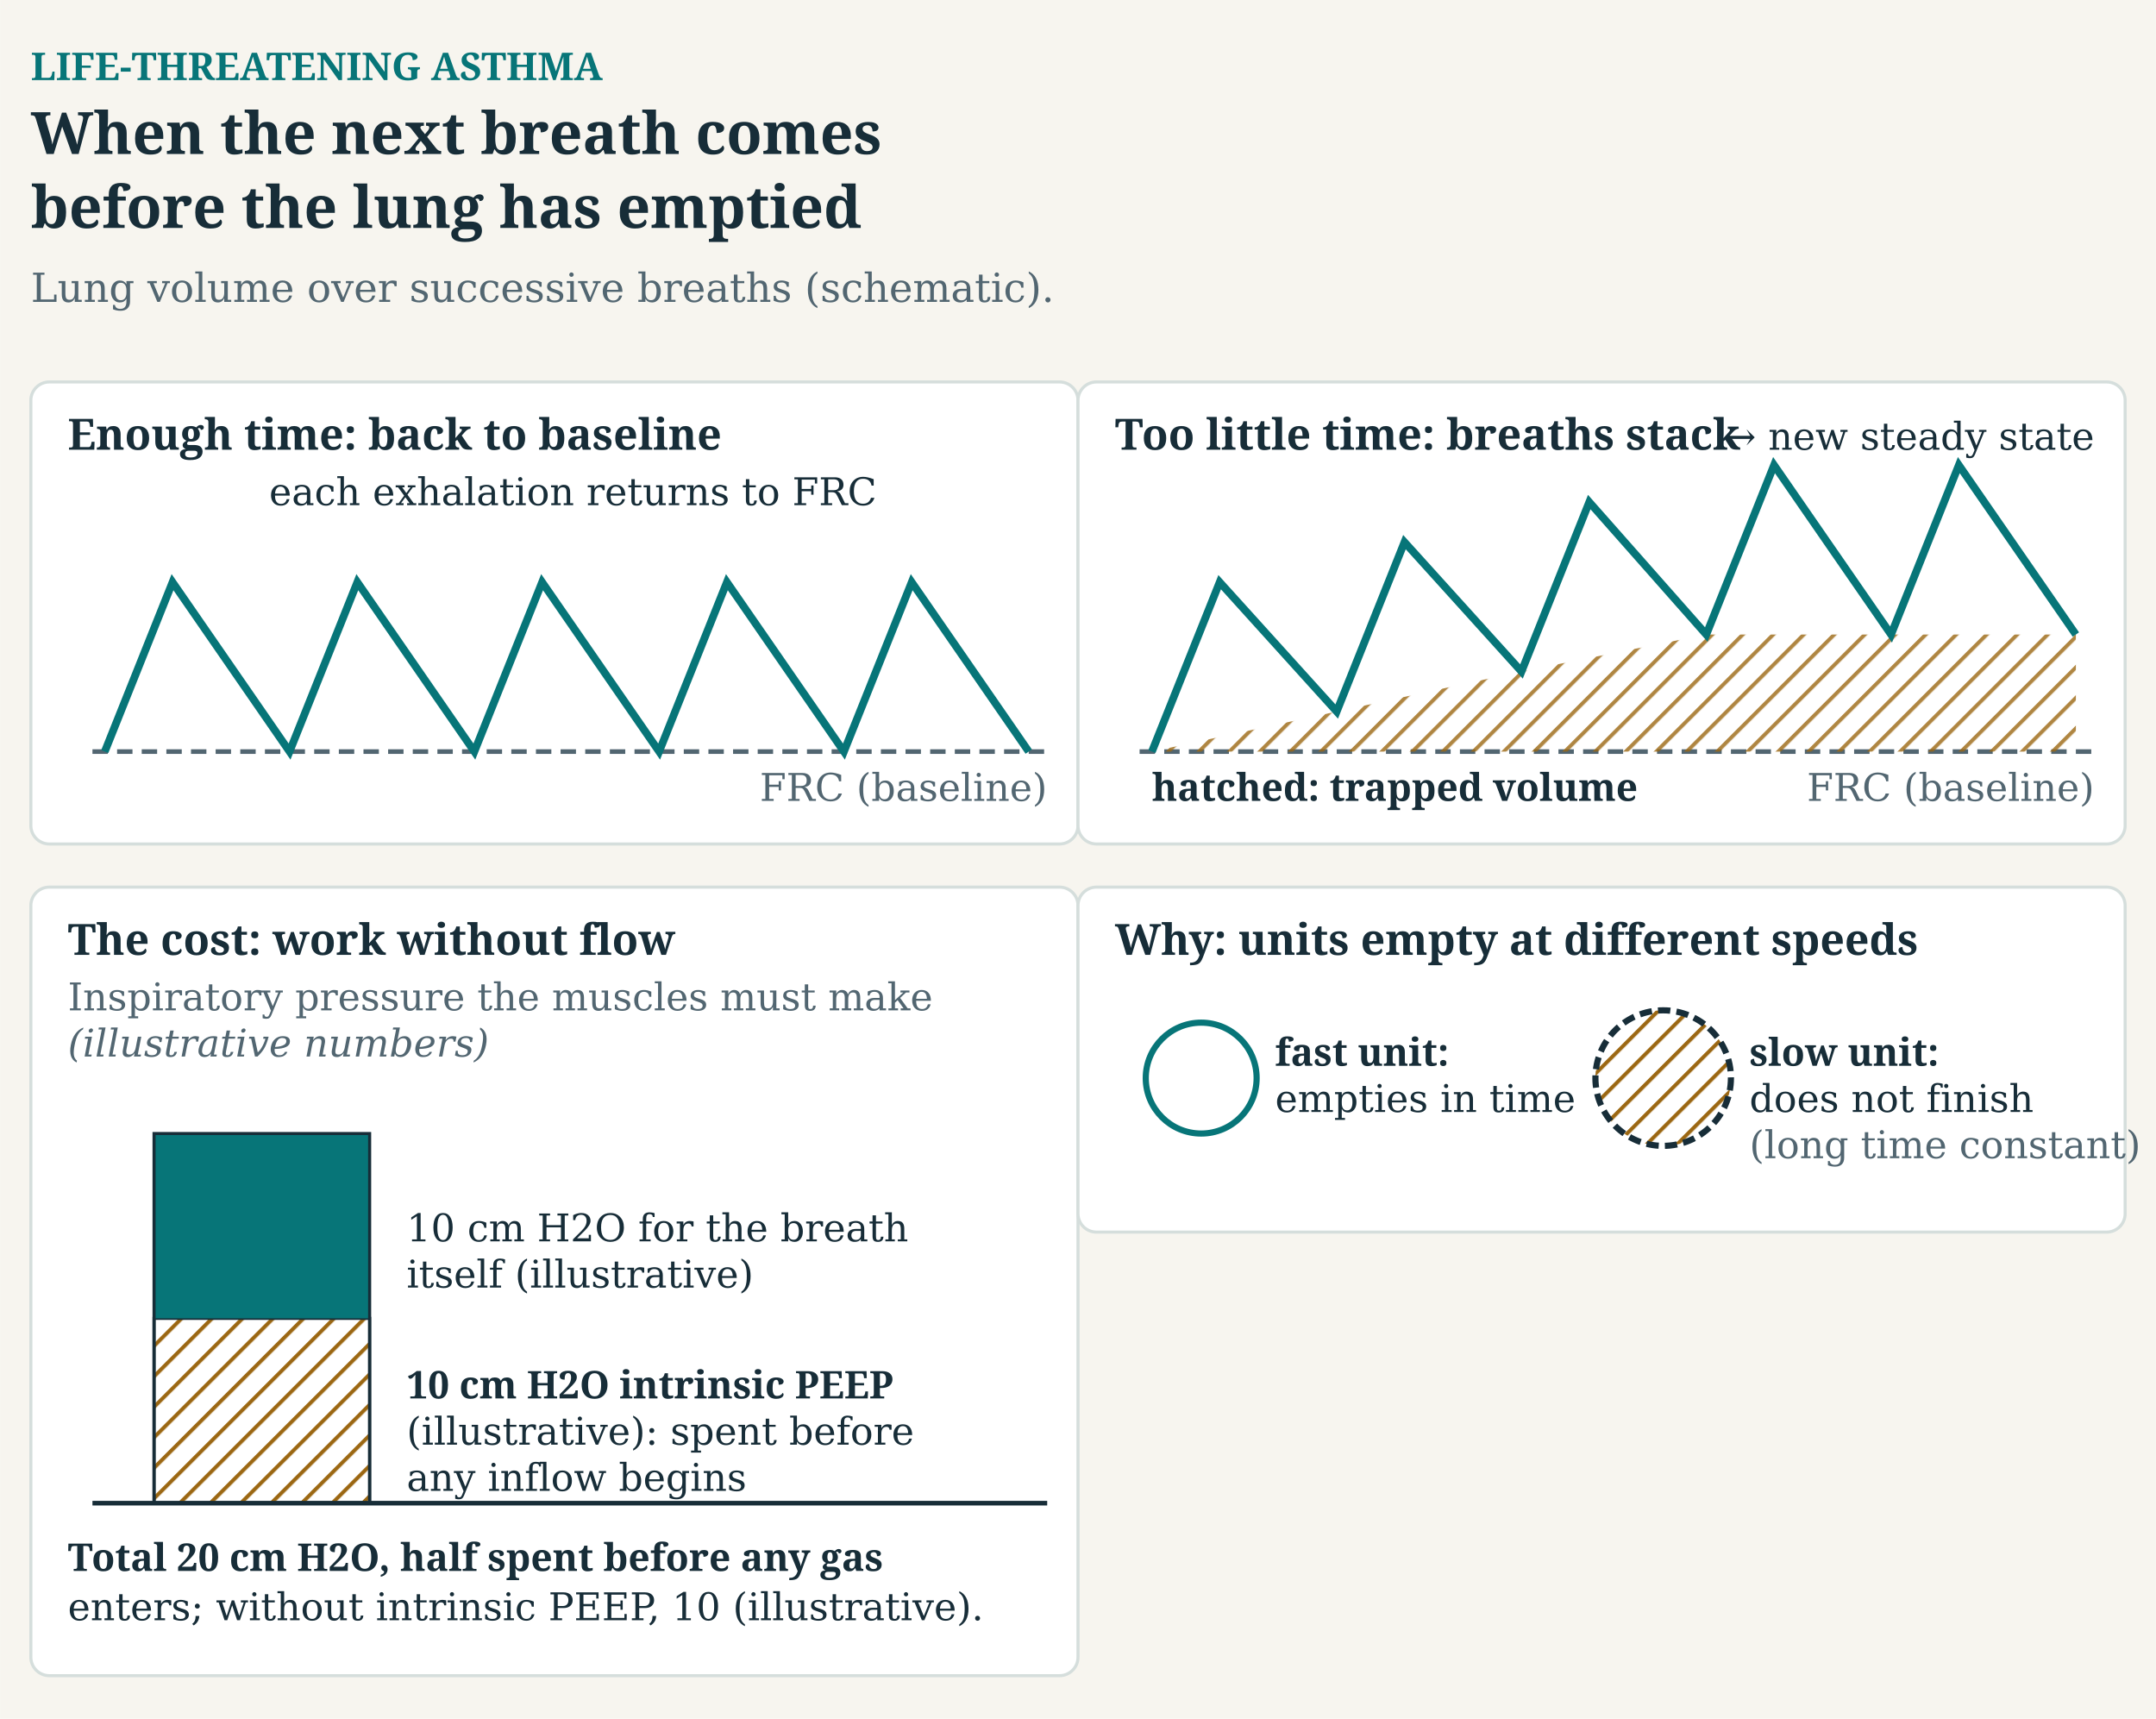
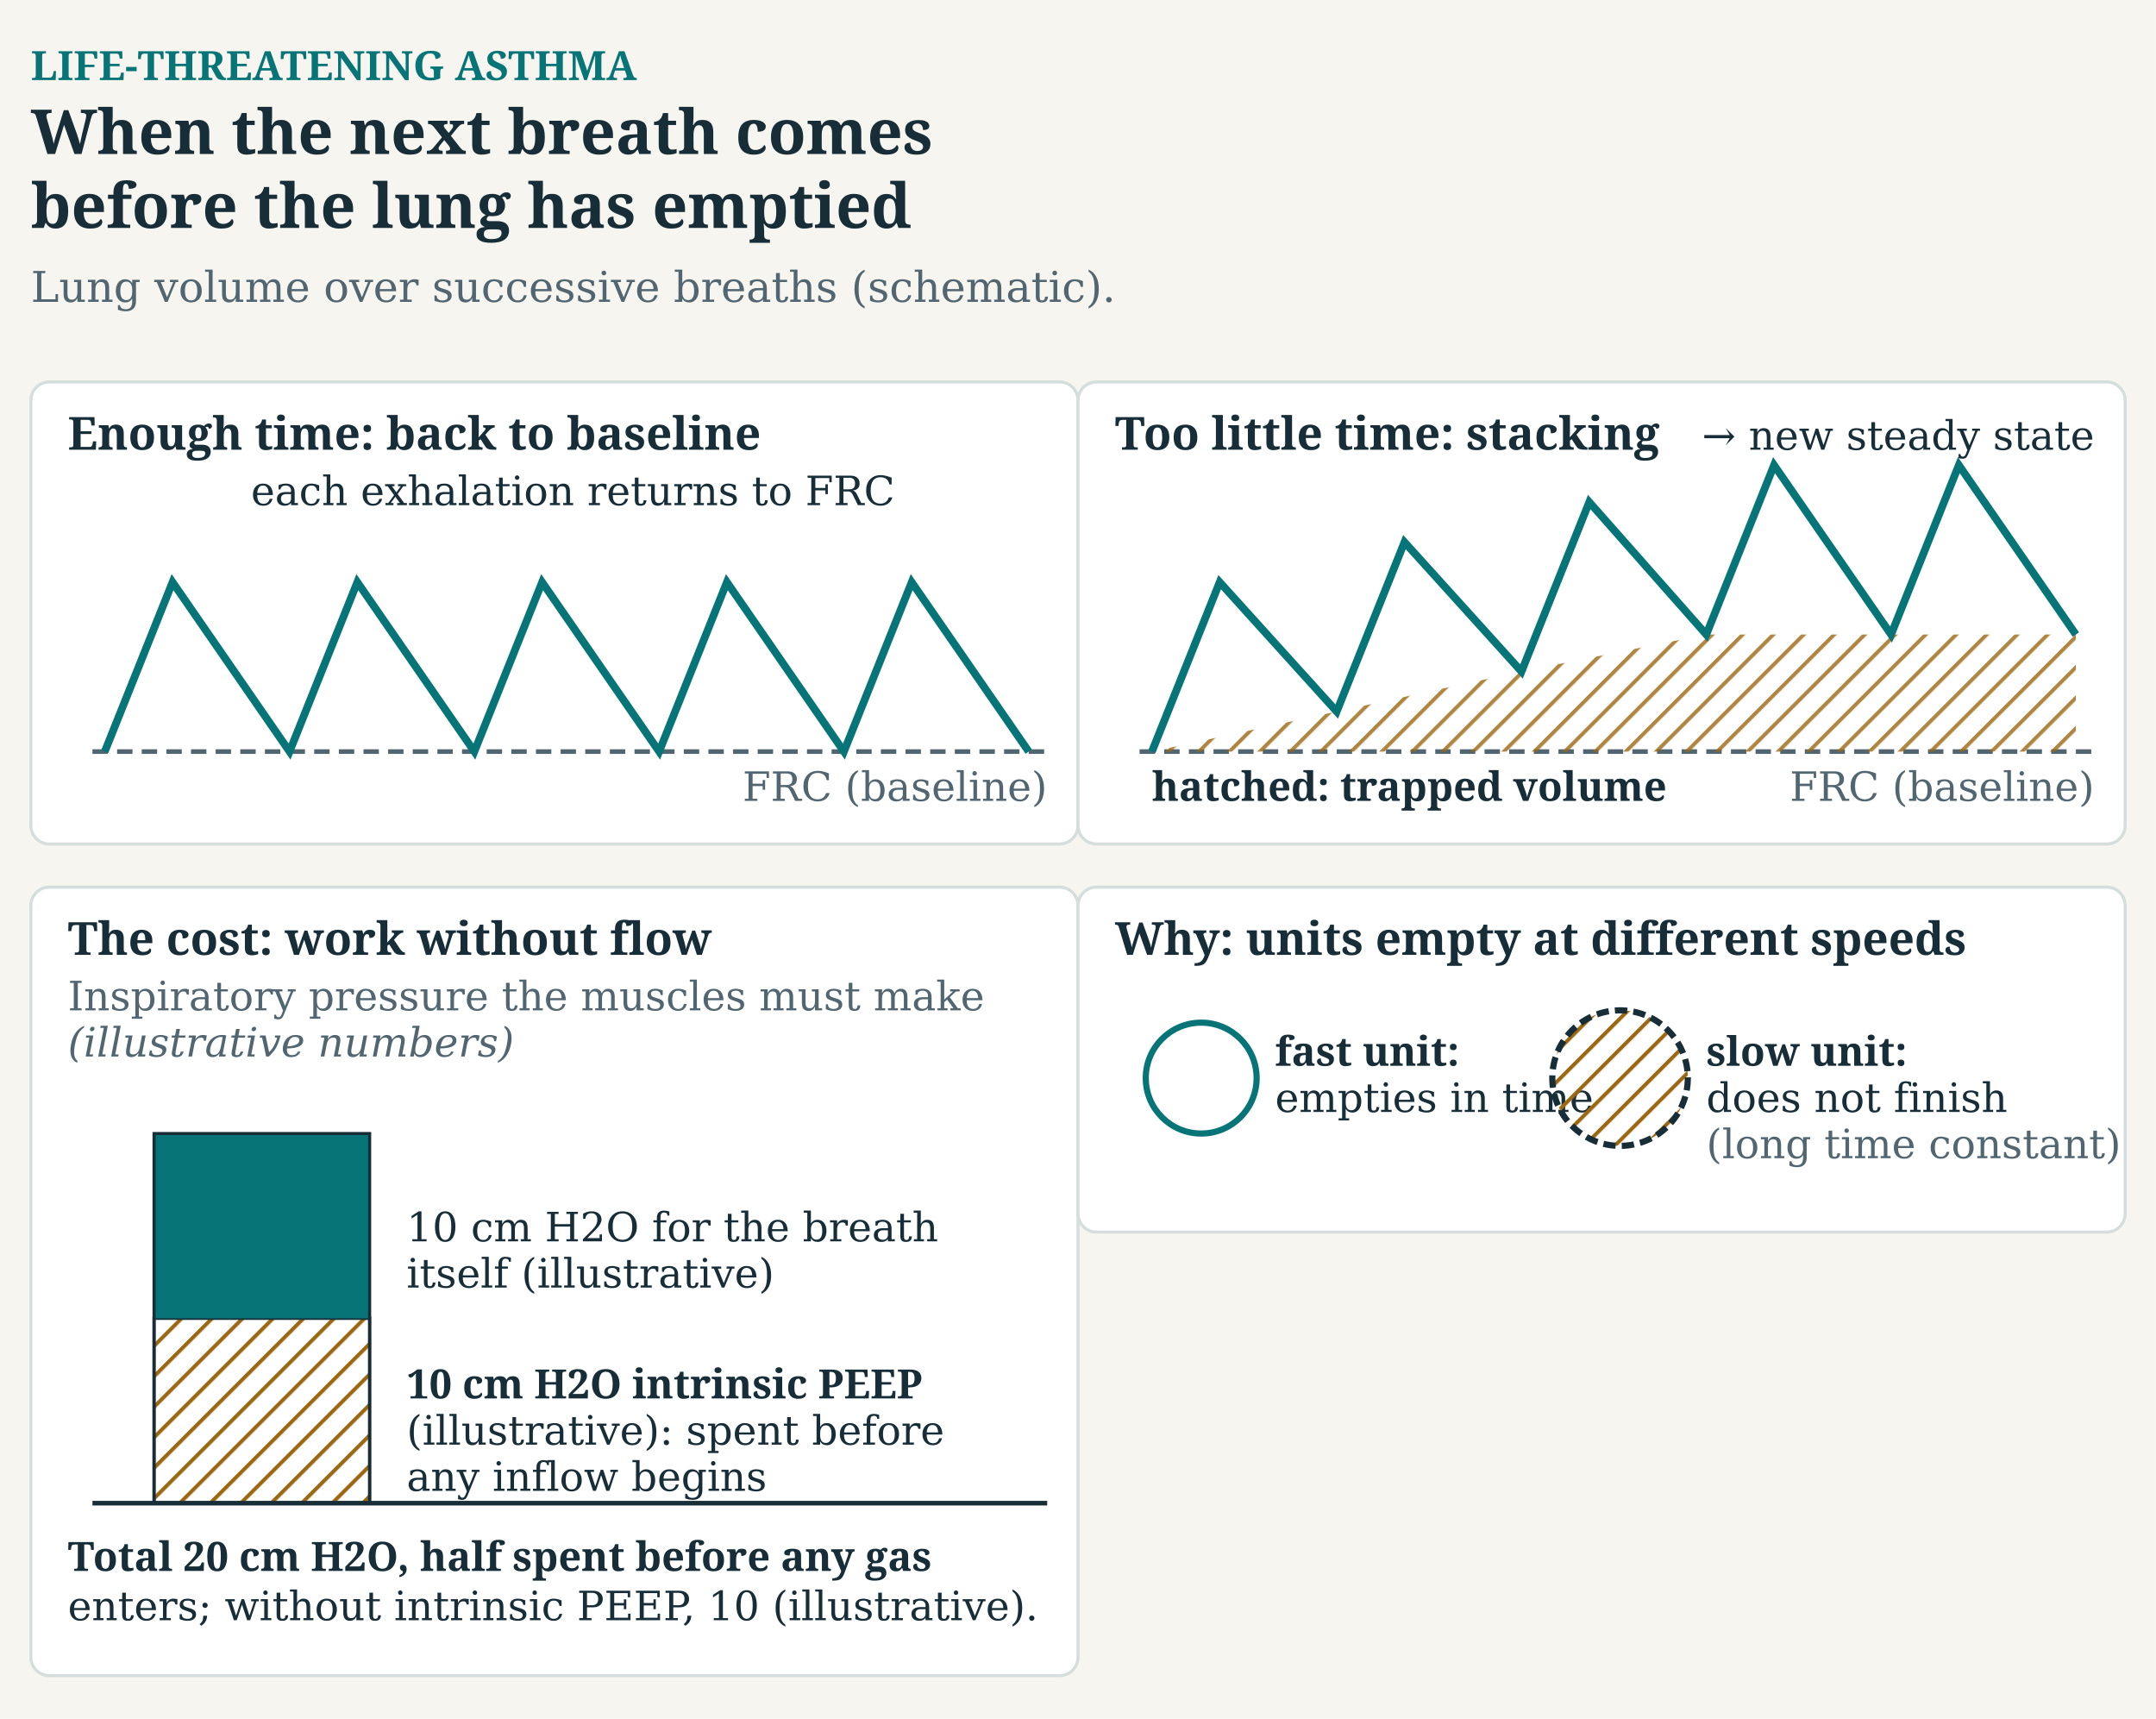
<svg xmlns="http://www.w3.org/2000/svg" class="diagram-print" viewBox="0 0 700 558" width="6.9in" height="5.50in" role="img" aria-labelledby="fig-r7-02-breath-stacking-print-title" aria-describedby="fig-r7-02-breath-stacking-print-desc">
  <style>text{font-family:Literata,'DejaVu Serif',Georgia,serif}text[font-weight='700']{font-family:Fraunces,Literata,Georgia,serif}.t-ink{fill:var(--fig-ink,#172d38)}.s-ink{stroke:var(--fig-ink,#172d38);fill:none}.f-ink{fill:var(--fig-ink,#172d38)}.t-muted{fill:var(--fig-muted,#526671)}.s-muted{stroke:var(--fig-muted,#526671);fill:none}.f-muted{fill:var(--fig-muted,#526671)}.t-teal{fill:var(--fig-teal,#077578)}.s-teal{stroke:var(--fig-teal,#077578);fill:none}.f-teal{fill:var(--fig-teal,#077578)}.t-red{fill:var(--fig-red,#af4639)}.s-red{stroke:var(--fig-red,#af4639);fill:none}.f-red{fill:var(--fig-red,#af4639)}.t-gold{fill:var(--fig-gold,#996613)}.s-gold{stroke:var(--fig-gold,#996613);fill:none}.f-gold{fill:var(--fig-gold,#996613)}.t-rule{fill:var(--fig-rule,#d5dedc)}.s-rule{stroke:var(--fig-rule,#d5dedc);fill:none}.f-rule{fill:var(--fig-rule,#d5dedc)}.bg{fill:var(--fig-canvas,#f7f5ef)}.pn{fill:var(--fig-panel,#ffffff);stroke:var(--fig-rule,#d5dedc)}.hatch{fill:url(#fig-r7-02-breath-stacking-print-h)}</style>
  <defs>
    <marker id="fig-r7-02-breath-stacking-print-ar" viewBox="0 0 10 10" refX="9" refY="5" markerWidth="7" markerHeight="7" orient="auto-start-reverse">
      <path d="M0,0L10,5L0,10z" class="f-ink" />
    </marker>
    <pattern id="fig-r7-02-breath-stacking-print-h" width="7" height="7" patternUnits="userSpaceOnUse" patternTransform="rotate(45)">
      <line x1="0" y1="0" x2="0" y2="7" class="s-gold" stroke-width="2.5" />
    </pattern>
  </defs>
  <rect class="bg" width="700" height="558" />
  <g transform="translate(10,10)">
-     <text x="0" y="16" font-size="12.4" text-anchor="start" font-weight="700" class="t-teal">LIFE-THREATENING ASTHMA</text>
-     <text x="0" y="40" font-size="19" text-anchor="start" font-weight="700" class="t-ink">When the next breath comes</text>
-     <text x="0" y="64" font-size="19" text-anchor="start" font-weight="700" class="t-ink">before the lung has emptied</text>
-     <text x="0" y="88" font-size="13" text-anchor="start" font-weight="400" class="t-muted">Lung volume over successive breaths (schematic).</text>
+     <text x="0" y="16" font-size="13.14" text-anchor="start" font-weight="700" class="t-teal">LIFE-THREATENING ASTHMA</text>
+     <text x="0" y="40" font-size="20.14" text-anchor="start" font-weight="700" class="t-ink">When the next breath comes</text>
+     <text x="0" y="64" font-size="20.14" text-anchor="start" font-weight="700" class="t-ink">before the lung has emptied</text>
+     <text x="0" y="88" font-size="13.78" text-anchor="start" font-weight="400" class="t-muted">Lung volume over successive breaths (schematic).</text>
  </g>
  <g transform="translate(10,124)">
    <rect x="0" y="0" width="340" height="150" rx="6" class="pn" />
-     <text x="12" y="22" font-size="14" text-anchor="start" font-weight="700" class="t-ink">Enough time: back to baseline</text>
+     <text x="12" y="22" font-size="14.84" text-anchor="start" font-weight="700" class="t-ink">Enough time: back to baseline</text>
    <line x1="20" y1="120" x2="330" y2="120" class="s-muted" stroke-width="1.5" stroke-dasharray="5 3" />
-     <text x="330" y="136" font-size="12.4" text-anchor="end" font-weight="400" class="t-muted">FRC (baseline)</text>
+     <text x="330" y="136" font-size="13.14" text-anchor="end" font-weight="400" class="t-muted">FRC (baseline)</text>
    <path d="M24,120 L46,65 L84,120 L106,65 L144,120 L166,65 L204,120 L226,65 L264,120 L286,65 L324,120" class="s-teal" stroke-width="2.5" />
-     <text x="176" y="40" font-size="12.4" text-anchor="middle" font-weight="400" class="t-ink">each exhalation returns to FRC</text>
+     <text x="176" y="40" font-size="13.14" text-anchor="middle" font-weight="400" class="t-ink">each exhalation returns to FRC</text>
  </g>
  <g transform="translate(350,124)">
    <rect x="0" y="0" width="340" height="150" rx="6" class="pn" />
-     <text x="12" y="22" font-size="14" text-anchor="start" font-weight="700" class="t-ink">Too little time: breaths stack</text>
+     <text x="12" y="22" font-size="14.84" text-anchor="start" font-weight="700" class="t-ink">Too little time: stacking</text>
    <line x1="20" y1="120" x2="330" y2="120" class="s-muted" stroke-width="1.5" stroke-dasharray="5 3" />
-     <text x="330" y="136" font-size="12.4" text-anchor="end" font-weight="400" class="t-muted">FRC (baseline)</text>
+     <text x="330" y="136" font-size="13.14" text-anchor="end" font-weight="400" class="t-muted">FRC (baseline)</text>
    <path d="M24,120 L84,107 L144,94 L204,82 L264,82 L324,82 L324,120 Z" class="hatch" opacity="0.8" />
-     <text x="24" y="136" font-size="12.4" text-anchor="start" font-weight="700" class="t-ink">hatched: trapped volume</text>
-     <text x="330" y="22" font-size="12.4" text-anchor="end" font-weight="400" class="t-ink">→ new steady state</text>
+     <text x="24" y="136" font-size="13.14" text-anchor="start" font-weight="700" class="t-ink">hatched: trapped volume</text>
+     <text x="330" y="22" font-size="13.14" text-anchor="end" font-weight="400" class="t-ink">→ new steady state</text>
    <path d="M24,120 L46,65 L84,107 L106,52 L144,94 L166,39 L204,82 L226,27 L264,82 L286,27 L324,82" class="s-teal" stroke-width="2.5" />
  </g>
  <g transform="translate(10,288)">
    <rect x="0" y="0" width="340" height="256" rx="6" class="pn" />
-     <text x="12" y="22" font-size="14" text-anchor="start" font-weight="700" class="t-ink">The cost: work without flow</text>
-     <text x="12" y="40" font-size="12.4" text-anchor="start" font-weight="400" class="t-muted">Inspiratory pressure the muscles must make</text>
-     <text x="12" y="55" font-size="12.4" text-anchor="start" font-weight="400" font-style="italic" class="t-muted">(illustrative numbers)</text>
+     <text x="12" y="22" font-size="14.84" text-anchor="start" font-weight="700" class="t-ink">The cost: work without flow</text>
+     <text x="12" y="40" font-size="13.14" text-anchor="start" font-weight="400" class="t-muted">Inspiratory pressure the muscles must make</text>
+     <text x="12" y="55" font-size="13.14" text-anchor="start" font-weight="400" font-style="italic" class="t-muted">(illustrative numbers)</text>
    <rect x="40" y="140" width="70" height="60" class="hatch" stroke-width="1.5" />
    <rect x="40" y="140" width="70" height="60" rx="0" class="s-ink" />
    <rect x="40" y="80" width="70" height="60" rx="0" class="f-teal" />
    <rect x="40" y="80" width="70" height="120" rx="0" class="s-ink" />
-     <text x="122" y="115" font-size="12.4" text-anchor="start" font-weight="400" class="t-ink">10 cm H2O for the breath</text>
-     <text x="122" y="130" font-size="12.4" text-anchor="start" font-weight="400" class="t-ink">itself (illustrative)</text>
-     <text x="122" y="166" font-size="12.4" text-anchor="start" font-weight="700" class="t-ink">10 cm H2O intrinsic PEEP</text>
-     <text x="122" y="181" font-size="12.4" text-anchor="start" font-weight="400" class="t-ink">(illustrative): spent before</text>
-     <text x="122" y="196" font-size="12.4" text-anchor="start" font-weight="400" class="t-ink">any inflow begins</text>
+     <text x="122" y="115" font-size="13.14" text-anchor="start" font-weight="400" class="t-ink">10 cm H2O for the breath</text>
+     <text x="122" y="130" font-size="13.14" text-anchor="start" font-weight="400" class="t-ink">itself (illustrative)</text>
+     <text x="122" y="166" font-size="13.14" text-anchor="start" font-weight="700" class="t-ink">10 cm H2O intrinsic PEEP</text>
+     <text x="122" y="181" font-size="13.14" text-anchor="start" font-weight="400" class="t-ink">(illustrative): spent before</text>
+     <text x="122" y="196" font-size="13.14" text-anchor="start" font-weight="400" class="t-ink">any inflow begins</text>
    <line x1="20" y1="200" x2="330" y2="200" class="s-ink" stroke-width="1.5" />
-     <text x="12" y="222" font-size="12.4" text-anchor="start" font-weight="700" class="t-ink">Total 20 cm H2O, half spent before any gas</text>
-     <text x="12" y="238" font-size="12.4" text-anchor="start" font-weight="400" class="t-ink">enters; without intrinsic PEEP, 10 (illustrative).</text>
+     <text x="12" y="222" font-size="13.14" text-anchor="start" font-weight="700" class="t-ink">Total 20 cm H2O, half spent before any gas</text>
+     <text x="12" y="238" font-size="13.14" text-anchor="start" font-weight="400" class="t-ink">enters; without intrinsic PEEP, 10 (illustrative).</text>
  </g>
  <g transform="translate(350,288)">
    <rect x="0" y="0" width="340" height="112" rx="6" class="pn" />
-     <text x="12" y="22" font-size="14" text-anchor="start" font-weight="700" class="t-ink">Why: units empty at different speeds</text>
+     <text x="12" y="22" font-size="14.84" text-anchor="start" font-weight="700" class="t-ink">Why: units empty at different speeds</text>
    <circle cx="40" cy="62" r="18" class="s-teal" stroke-width="2" />
-     <text x="64" y="58" font-size="12.4" text-anchor="start" font-weight="700" class="t-ink">fast unit:</text>
-     <text x="64" y="73" font-size="12.4" text-anchor="start" font-weight="400" class="t-ink">empties in time</text>
-     <circle cx="190" cy="62" r="22" class="hatch" />
-     <circle cx="190" cy="62" r="22" class="s-ink" stroke-width="2" stroke-dasharray="4 2" />
-     <text x="218" y="58" font-size="12.4" text-anchor="start" font-weight="700" class="t-ink">slow unit:</text>
-     <text x="218" y="73" font-size="12.4" text-anchor="start" font-weight="400" class="t-ink">does not finish</text>
-     <text x="218" y="88" font-size="12.4" text-anchor="start" font-weight="400" class="t-muted">(long time constant)</text>
+     <text x="64" y="58" font-size="13.14" text-anchor="start" font-weight="700" class="t-ink">fast unit:</text>
+     <text x="64" y="73" font-size="13.14" text-anchor="start" font-weight="400" class="t-ink">empties in time</text>
+     <circle cx="176" cy="62" r="22" class="hatch" />
+     <circle cx="176" cy="62" r="22" class="s-ink" stroke-width="2" stroke-dasharray="4 2" />
+     <text x="204" y="58" font-size="13.14" text-anchor="start" font-weight="700" class="t-ink">slow unit:</text>
+     <text x="204" y="73" font-size="13.14" text-anchor="start" font-weight="400" class="t-ink">does not finish</text>
+     <text x="204" y="88" font-size="13.14" text-anchor="start" font-weight="400" class="t-muted">(long time constant)</text>
  </g>
</svg>
